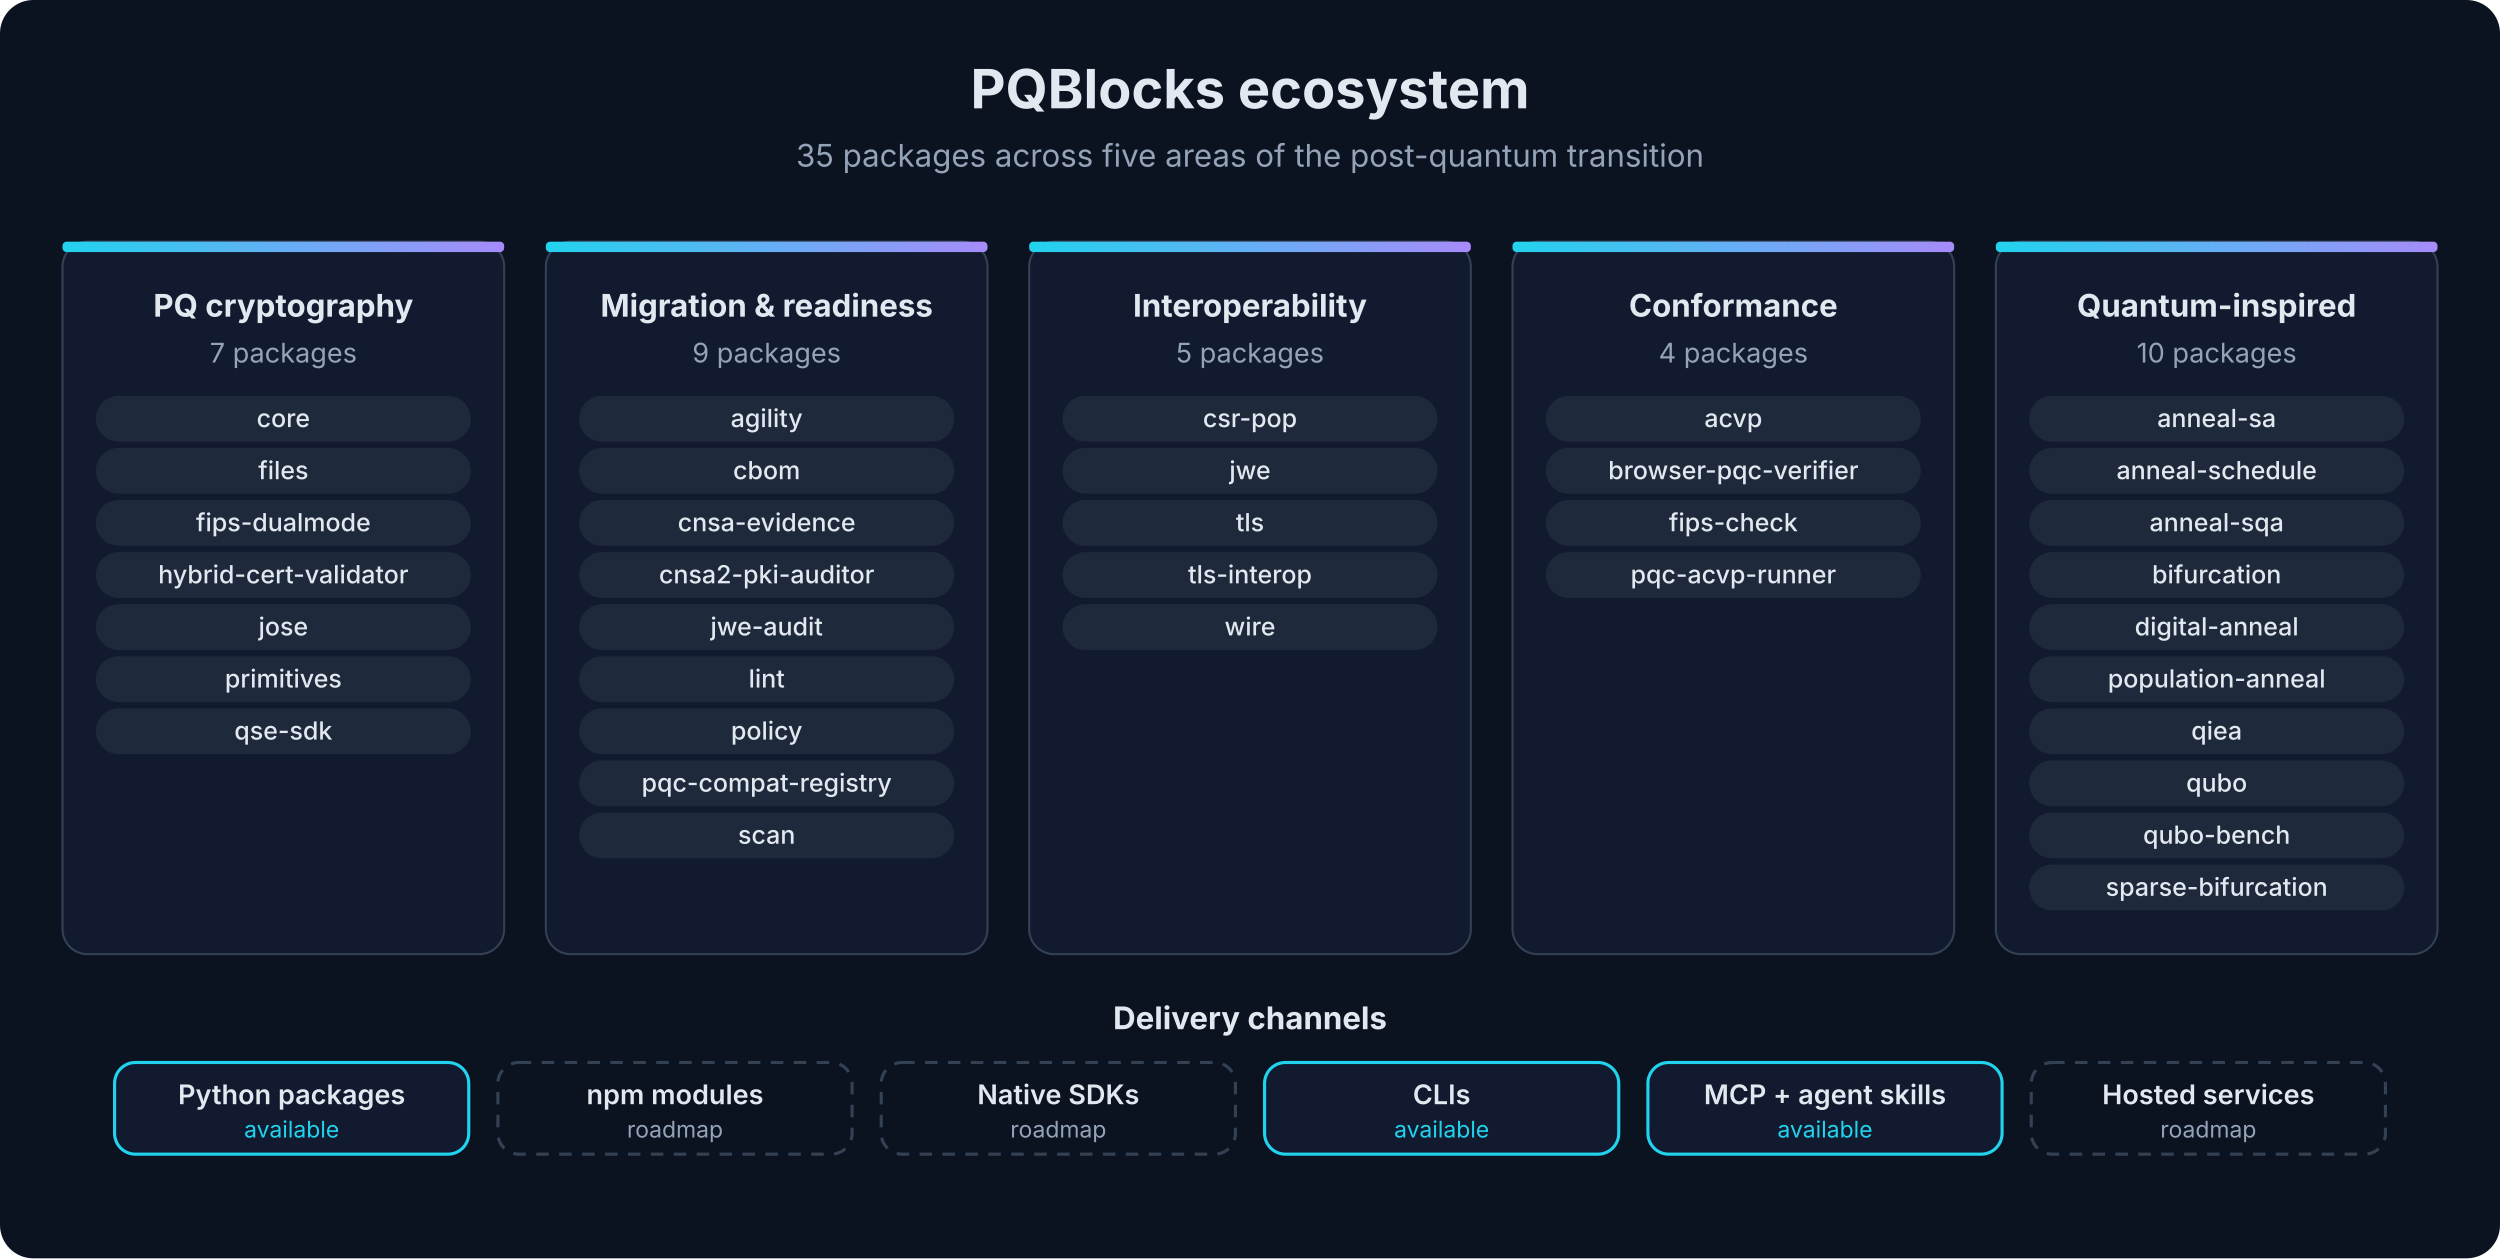
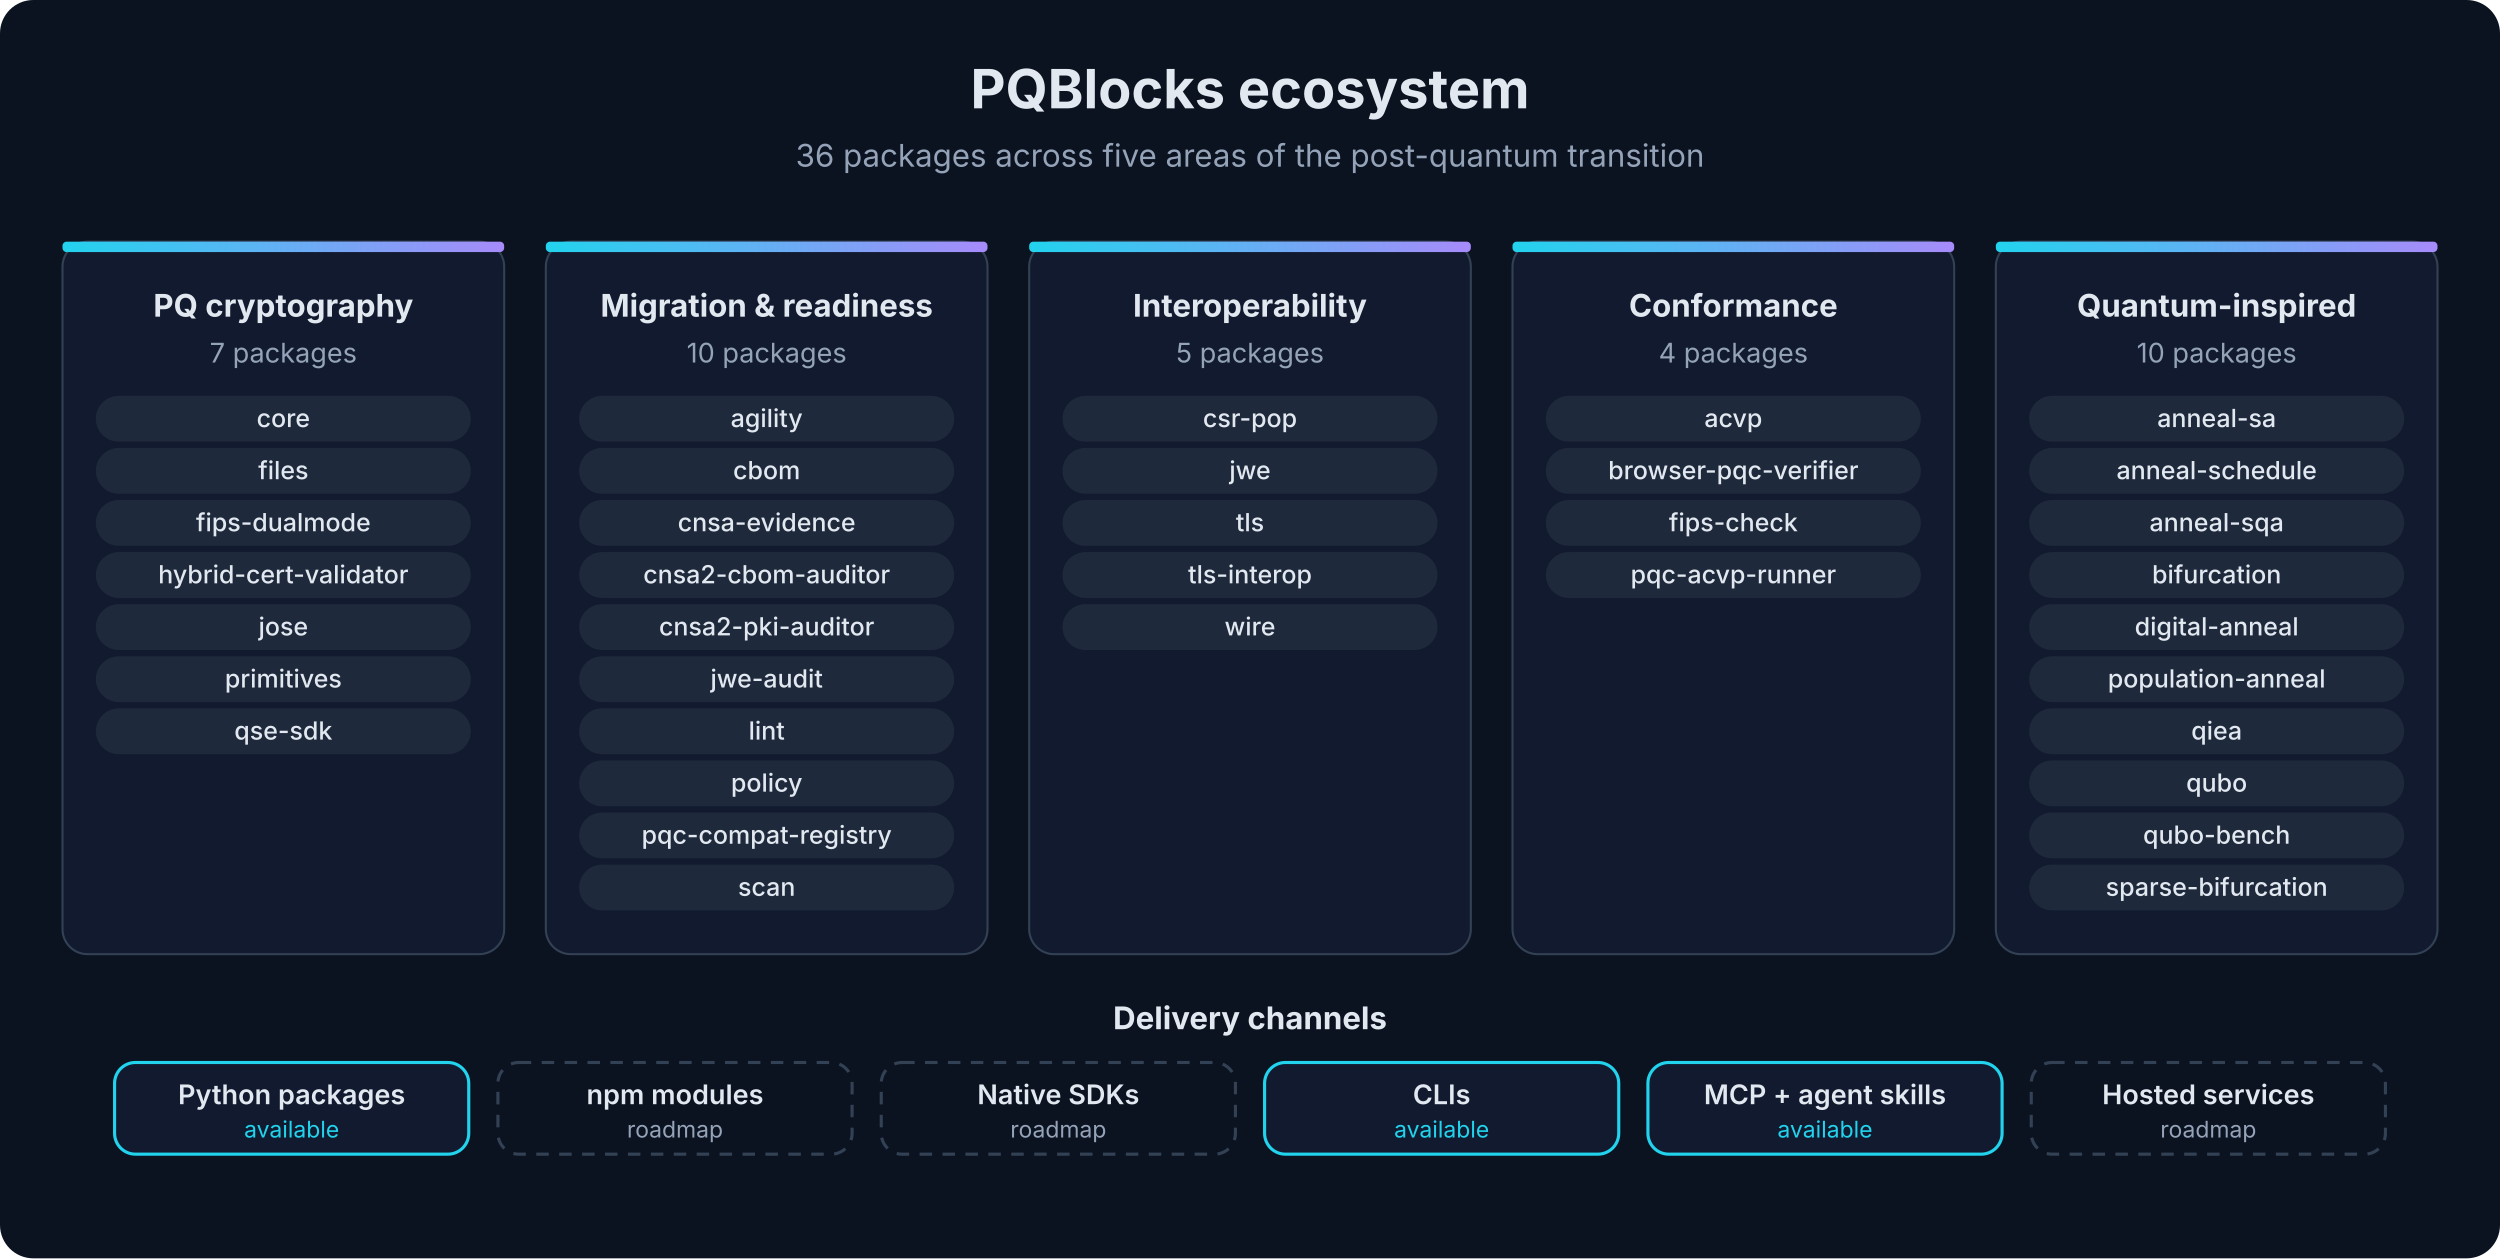
<svg xmlns="http://www.w3.org/2000/svg" viewBox="0 0 1200 604" width="1200" height="604" role="img" aria-label="PQBlocks ecosystem: five areas and delivery channels" font-family="Inter, 'Segoe UI', system-ui, sans-serif">
  <defs>
    <linearGradient id="acc" x1="0" y1="0" x2="1" y2="0">
      <stop offset="0" stop-color="#22d3ee" />
      <stop offset="1" stop-color="#a78bfa" />
    </linearGradient>
  </defs>
  <rect width="1200" height="604" rx="16" fill="#0b1220" />
  <text x="600" y="52" font-size="26" font-weight="700" fill="#e2e8f0" text-anchor="middle">PQBlocks ecosystem</text>
-   <text x="600" y="80" font-size="15" font-weight="400" fill="#94a3b8" text-anchor="middle">35 packages across five areas of the post-quantum transition</text>
+   <text x="600" y="80" font-size="15" font-weight="400" fill="#94a3b8" text-anchor="middle">36 packages across five areas of the post-quantum transition</text>
  <rect x="30" y="116" width="212" height="342" rx="12" fill="#111a2e" stroke="#334155" />
  <rect x="30" y="116" width="212" height="5" rx="2" fill="url(#acc)" />
  <text x="136" y="152" font-size="15" font-weight="700" fill="#e2e8f0" text-anchor="middle">PQ cryptography</text>
  <text x="136" y="174" font-size="13" font-weight="400" fill="#94a3b8" text-anchor="middle">7 packages</text>
  <rect x="46" y="190" width="180" height="22" rx="11" fill="#1e293b" />
  <text x="136" y="205" font-size="12" font-weight="500" fill="#e2e8f0" text-anchor="middle">core</text>
  <rect x="46" y="215" width="180" height="22" rx="11" fill="#1e293b" />
  <text x="136" y="230" font-size="12" font-weight="500" fill="#e2e8f0" text-anchor="middle">files</text>
  <rect x="46" y="240" width="180" height="22" rx="11" fill="#1e293b" />
  <text x="136" y="255" font-size="12" font-weight="500" fill="#e2e8f0" text-anchor="middle">fips-dualmode</text>
  <rect x="46" y="265" width="180" height="22" rx="11" fill="#1e293b" />
  <text x="136" y="280" font-size="12" font-weight="500" fill="#e2e8f0" text-anchor="middle">hybrid-cert-validator</text>
  <rect x="46" y="290" width="180" height="22" rx="11" fill="#1e293b" />
  <text x="136" y="305" font-size="12" font-weight="500" fill="#e2e8f0" text-anchor="middle">jose</text>
  <rect x="46" y="315" width="180" height="22" rx="11" fill="#1e293b" />
  <text x="136" y="330" font-size="12" font-weight="500" fill="#e2e8f0" text-anchor="middle">primitives</text>
  <rect x="46" y="340" width="180" height="22" rx="11" fill="#1e293b" />
  <text x="136" y="355" font-size="12" font-weight="500" fill="#e2e8f0" text-anchor="middle">qse-sdk</text>
  <rect x="262" y="116" width="212" height="342" rx="12" fill="#111a2e" stroke="#334155" />
  <rect x="262" y="116" width="212" height="5" rx="2" fill="url(#acc)" />
  <text x="368" y="152" font-size="15" font-weight="700" fill="#e2e8f0" text-anchor="middle">Migration &amp; readiness</text>
-   <text x="368" y="174" font-size="13" font-weight="400" fill="#94a3b8" text-anchor="middle">9 packages</text>
+   <text x="368" y="174" font-size="13" font-weight="400" fill="#94a3b8" text-anchor="middle">10 packages</text>
  <rect x="278" y="190" width="180" height="22" rx="11" fill="#1e293b" />
  <text x="368" y="205" font-size="12" font-weight="500" fill="#e2e8f0" text-anchor="middle">agility</text>
  <rect x="278" y="215" width="180" height="22" rx="11" fill="#1e293b" />
  <text x="368" y="230" font-size="12" font-weight="500" fill="#e2e8f0" text-anchor="middle">cbom</text>
  <rect x="278" y="240" width="180" height="22" rx="11" fill="#1e293b" />
  <text x="368" y="255" font-size="12" font-weight="500" fill="#e2e8f0" text-anchor="middle">cnsa-evidence</text>
  <rect x="278" y="265" width="180" height="22" rx="11" fill="#1e293b" />
-   <text x="368" y="280" font-size="12" font-weight="500" fill="#e2e8f0" text-anchor="middle">cnsa2-pki-auditor</text>
+   <text x="368" y="280" font-size="12" font-weight="500" fill="#e2e8f0" text-anchor="middle">cnsa2-cbom-auditor</text>
  <rect x="278" y="290" width="180" height="22" rx="11" fill="#1e293b" />
-   <text x="368" y="305" font-size="12" font-weight="500" fill="#e2e8f0" text-anchor="middle">jwe-audit</text>
+   <text x="368" y="305" font-size="12" font-weight="500" fill="#e2e8f0" text-anchor="middle">cnsa2-pki-auditor</text>
  <rect x="278" y="315" width="180" height="22" rx="11" fill="#1e293b" />
-   <text x="368" y="330" font-size="12" font-weight="500" fill="#e2e8f0" text-anchor="middle">lint</text>
+   <text x="368" y="330" font-size="12" font-weight="500" fill="#e2e8f0" text-anchor="middle">jwe-audit</text>
  <rect x="278" y="340" width="180" height="22" rx="11" fill="#1e293b" />
-   <text x="368" y="355" font-size="12" font-weight="500" fill="#e2e8f0" text-anchor="middle">policy</text>
+   <text x="368" y="355" font-size="12" font-weight="500" fill="#e2e8f0" text-anchor="middle">lint</text>
  <rect x="278" y="365" width="180" height="22" rx="11" fill="#1e293b" />
-   <text x="368" y="380" font-size="12" font-weight="500" fill="#e2e8f0" text-anchor="middle">pqc-compat-registry</text>
+   <text x="368" y="380" font-size="12" font-weight="500" fill="#e2e8f0" text-anchor="middle">policy</text>
  <rect x="278" y="390" width="180" height="22" rx="11" fill="#1e293b" />
-   <text x="368" y="405" font-size="12" font-weight="500" fill="#e2e8f0" text-anchor="middle">scan</text>
+   <text x="368" y="405" font-size="12" font-weight="500" fill="#e2e8f0" text-anchor="middle">pqc-compat-registry</text>
+   <rect x="278" y="415" width="180" height="22" rx="11" fill="#1e293b" />
+   <text x="368" y="430" font-size="12" font-weight="500" fill="#e2e8f0" text-anchor="middle">scan</text>
  <rect x="494" y="116" width="212" height="342" rx="12" fill="#111a2e" stroke="#334155" />
  <rect x="494" y="116" width="212" height="5" rx="2" fill="url(#acc)" />
  <text x="600" y="152" font-size="15" font-weight="700" fill="#e2e8f0" text-anchor="middle">Interoperability</text>
  <text x="600" y="174" font-size="13" font-weight="400" fill="#94a3b8" text-anchor="middle">5 packages</text>
  <rect x="510" y="190" width="180" height="22" rx="11" fill="#1e293b" />
  <text x="600" y="205" font-size="12" font-weight="500" fill="#e2e8f0" text-anchor="middle">csr-pop</text>
  <rect x="510" y="215" width="180" height="22" rx="11" fill="#1e293b" />
  <text x="600" y="230" font-size="12" font-weight="500" fill="#e2e8f0" text-anchor="middle">jwe</text>
  <rect x="510" y="240" width="180" height="22" rx="11" fill="#1e293b" />
  <text x="600" y="255" font-size="12" font-weight="500" fill="#e2e8f0" text-anchor="middle">tls</text>
  <rect x="510" y="265" width="180" height="22" rx="11" fill="#1e293b" />
  <text x="600" y="280" font-size="12" font-weight="500" fill="#e2e8f0" text-anchor="middle">tls-interop</text>
  <rect x="510" y="290" width="180" height="22" rx="11" fill="#1e293b" />
  <text x="600" y="305" font-size="12" font-weight="500" fill="#e2e8f0" text-anchor="middle">wire</text>
  <rect x="726" y="116" width="212" height="342" rx="12" fill="#111a2e" stroke="#334155" />
  <rect x="726" y="116" width="212" height="5" rx="2" fill="url(#acc)" />
  <text x="832" y="152" font-size="15" font-weight="700" fill="#e2e8f0" text-anchor="middle">Conformance</text>
  <text x="832" y="174" font-size="13" font-weight="400" fill="#94a3b8" text-anchor="middle">4 packages</text>
  <rect x="742" y="190" width="180" height="22" rx="11" fill="#1e293b" />
  <text x="832" y="205" font-size="12" font-weight="500" fill="#e2e8f0" text-anchor="middle">acvp</text>
  <rect x="742" y="215" width="180" height="22" rx="11" fill="#1e293b" />
  <text x="832" y="230" font-size="12" font-weight="500" fill="#e2e8f0" text-anchor="middle">browser-pqc-verifier</text>
  <rect x="742" y="240" width="180" height="22" rx="11" fill="#1e293b" />
  <text x="832" y="255" font-size="12" font-weight="500" fill="#e2e8f0" text-anchor="middle">fips-check</text>
  <rect x="742" y="265" width="180" height="22" rx="11" fill="#1e293b" />
  <text x="832" y="280" font-size="12" font-weight="500" fill="#e2e8f0" text-anchor="middle">pqc-acvp-runner</text>
  <rect x="958" y="116" width="212" height="342" rx="12" fill="#111a2e" stroke="#334155" />
  <rect x="958" y="116" width="212" height="5" rx="2" fill="url(#acc)" />
  <text x="1064" y="152" font-size="15" font-weight="700" fill="#e2e8f0" text-anchor="middle">Quantum-inspired</text>
  <text x="1064" y="174" font-size="13" font-weight="400" fill="#94a3b8" text-anchor="middle">10 packages</text>
  <rect x="974" y="190" width="180" height="22" rx="11" fill="#1e293b" />
  <text x="1064" y="205" font-size="12" font-weight="500" fill="#e2e8f0" text-anchor="middle">anneal-sa</text>
  <rect x="974" y="215" width="180" height="22" rx="11" fill="#1e293b" />
  <text x="1064" y="230" font-size="12" font-weight="500" fill="#e2e8f0" text-anchor="middle">anneal-schedule</text>
  <rect x="974" y="240" width="180" height="22" rx="11" fill="#1e293b" />
  <text x="1064" y="255" font-size="12" font-weight="500" fill="#e2e8f0" text-anchor="middle">anneal-sqa</text>
  <rect x="974" y="265" width="180" height="22" rx="11" fill="#1e293b" />
  <text x="1064" y="280" font-size="12" font-weight="500" fill="#e2e8f0" text-anchor="middle">bifurcation</text>
  <rect x="974" y="290" width="180" height="22" rx="11" fill="#1e293b" />
  <text x="1064" y="305" font-size="12" font-weight="500" fill="#e2e8f0" text-anchor="middle">digital-anneal</text>
  <rect x="974" y="315" width="180" height="22" rx="11" fill="#1e293b" />
  <text x="1064" y="330" font-size="12" font-weight="500" fill="#e2e8f0" text-anchor="middle">population-anneal</text>
  <rect x="974" y="340" width="180" height="22" rx="11" fill="#1e293b" />
  <text x="1064" y="355" font-size="12" font-weight="500" fill="#e2e8f0" text-anchor="middle">qiea</text>
  <rect x="974" y="365" width="180" height="22" rx="11" fill="#1e293b" />
  <text x="1064" y="380" font-size="12" font-weight="500" fill="#e2e8f0" text-anchor="middle">qubo</text>
  <rect x="974" y="390" width="180" height="22" rx="11" fill="#1e293b" />
  <text x="1064" y="405" font-size="12" font-weight="500" fill="#e2e8f0" text-anchor="middle">qubo-bench</text>
  <rect x="974" y="415" width="180" height="22" rx="11" fill="#1e293b" />
  <text x="1064" y="430" font-size="12" font-weight="500" fill="#e2e8f0" text-anchor="middle">sparse-bifurcation</text>
  <text x="600" y="494" font-size="15" font-weight="700" fill="#e2e8f0" text-anchor="middle">Delivery channels</text>
  <rect x="55" y="510" width="170" height="44" rx="10" fill="#111a2e" stroke="#22d3ee" stroke-width="1.5" />
  <text x="140" y="530" font-size="13" font-weight="600" fill="#e2e8f0" text-anchor="middle">Python packages</text>
  <text x="140" y="546" font-size="11" font-weight="400" fill="#22d3ee" text-anchor="middle">available</text>
  <rect x="239" y="510" width="170" height="44" rx="10" fill="#0b1220" stroke="#334155" stroke-width="1.5" stroke-dasharray="6 5" />
  <text x="324" y="530" font-size="13" font-weight="600" fill="#e2e8f0" text-anchor="middle">npm modules</text>
  <text x="324" y="546" font-size="11" font-weight="400" fill="#94a3b8" text-anchor="middle">roadmap</text>
  <rect x="423" y="510" width="170" height="44" rx="10" fill="#0b1220" stroke="#334155" stroke-width="1.5" stroke-dasharray="6 5" />
  <text x="508" y="530" font-size="13" font-weight="600" fill="#e2e8f0" text-anchor="middle">Native SDKs</text>
  <text x="508" y="546" font-size="11" font-weight="400" fill="#94a3b8" text-anchor="middle">roadmap</text>
  <rect x="607" y="510" width="170" height="44" rx="10" fill="#111a2e" stroke="#22d3ee" stroke-width="1.5" />
  <text x="692" y="530" font-size="13" font-weight="600" fill="#e2e8f0" text-anchor="middle">CLIs</text>
  <text x="692" y="546" font-size="11" font-weight="400" fill="#22d3ee" text-anchor="middle">available</text>
  <rect x="791" y="510" width="170" height="44" rx="10" fill="#111a2e" stroke="#22d3ee" stroke-width="1.5" />
  <text x="876" y="530" font-size="13" font-weight="600" fill="#e2e8f0" text-anchor="middle">MCP + agent skills</text>
  <text x="876" y="546" font-size="11" font-weight="400" fill="#22d3ee" text-anchor="middle">available</text>
  <rect x="975" y="510" width="170" height="44" rx="10" fill="#0b1220" stroke="#334155" stroke-width="1.5" stroke-dasharray="6 5" />
  <text x="1060" y="530" font-size="13" font-weight="600" fill="#e2e8f0" text-anchor="middle">Hosted services</text>
  <text x="1060" y="546" font-size="11" font-weight="400" fill="#94a3b8" text-anchor="middle">roadmap</text>
</svg>
